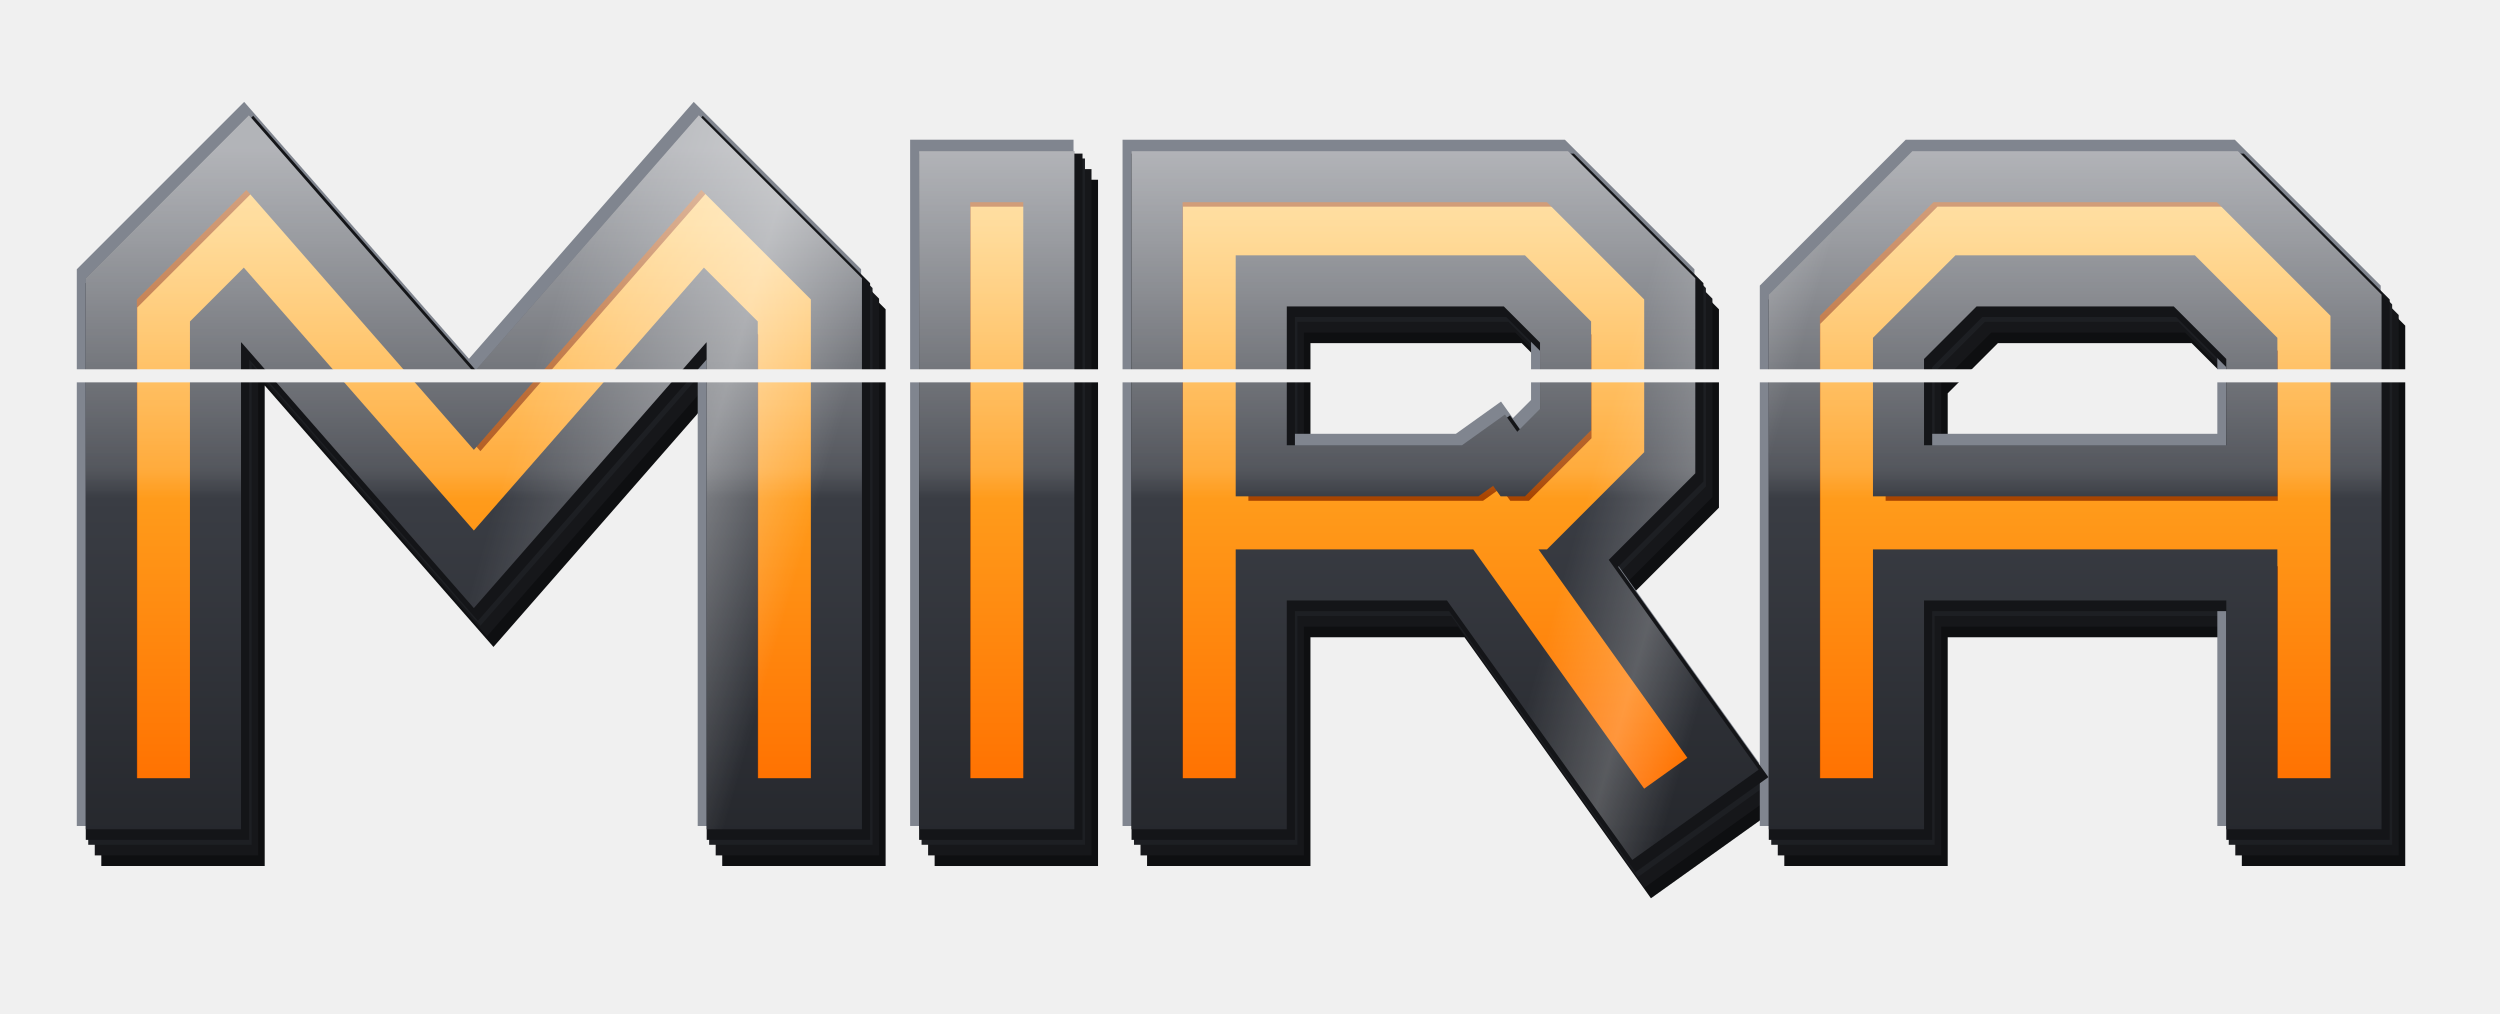
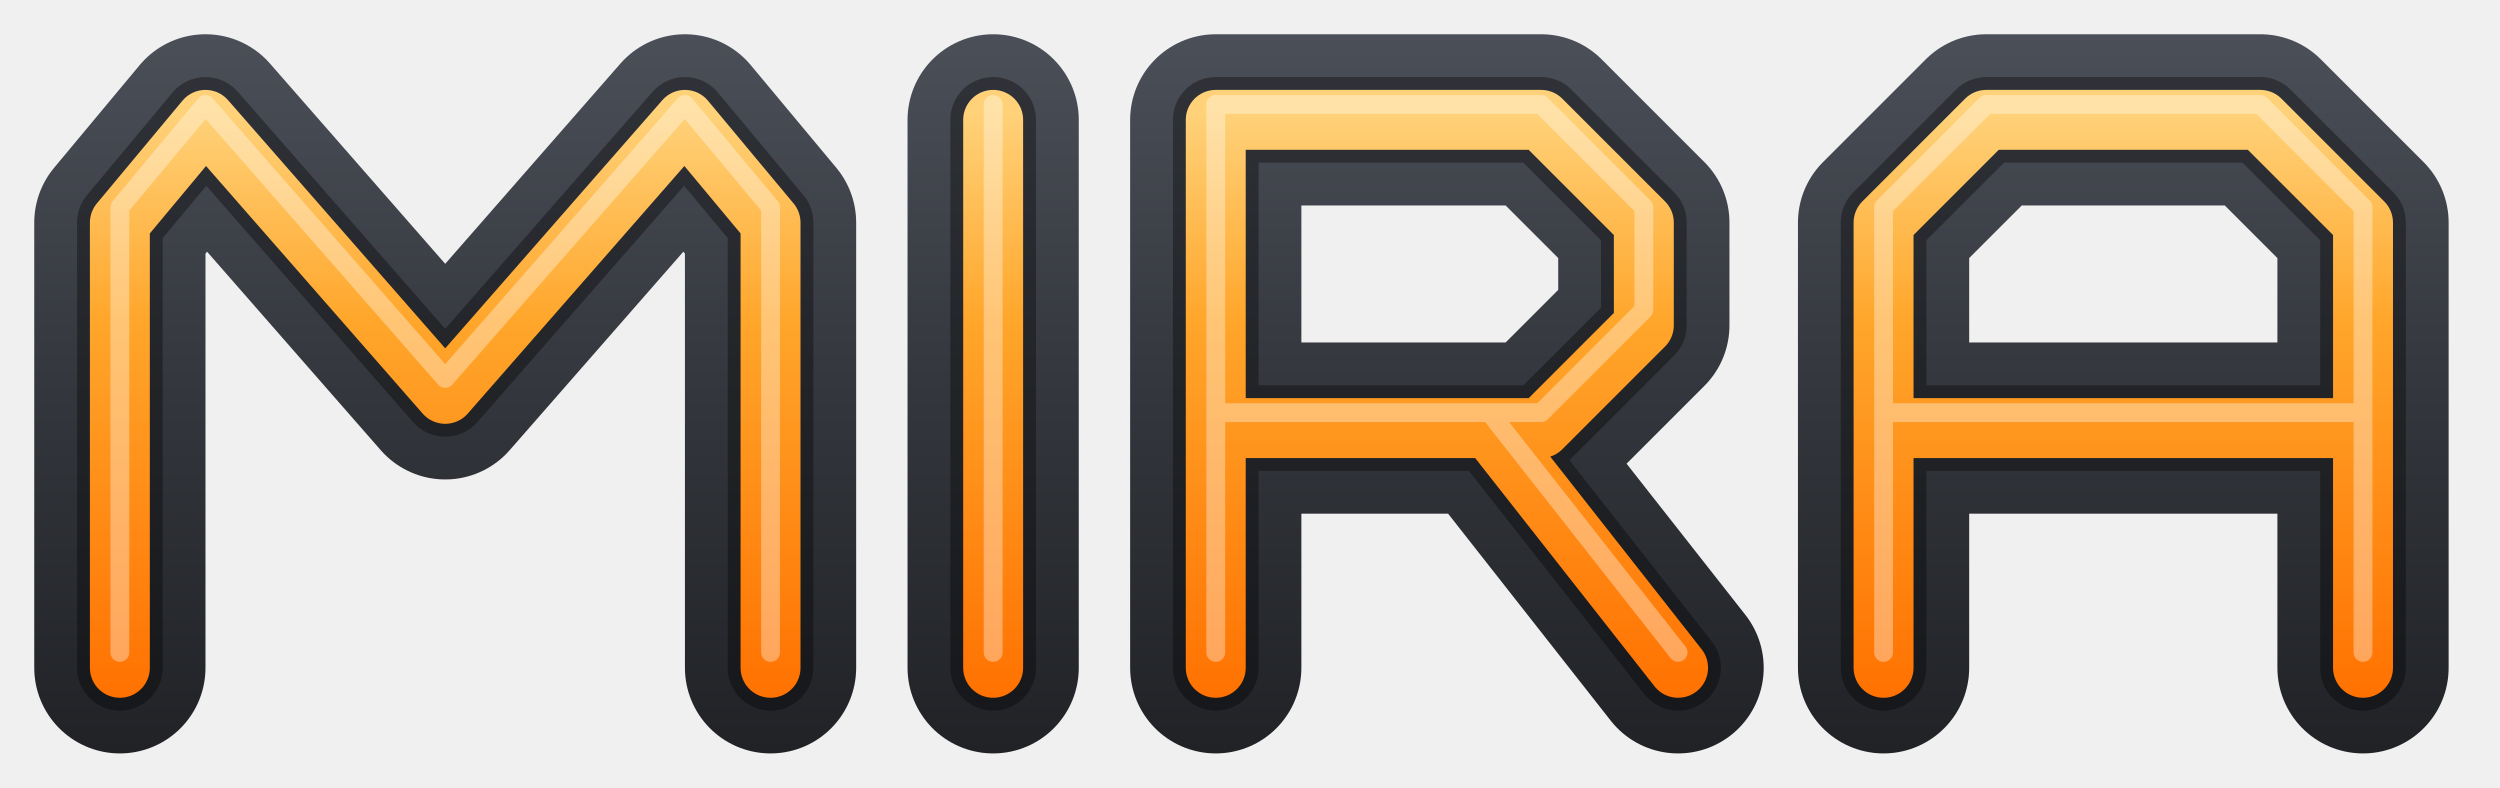
- <svg xmlns="http://www.w3.org/2000/svg" viewBox="2 0 306 124" role="img" aria-label="MIRA – Mail · Identity · Routing · Access">
+ <svg xmlns="http://www.w3.org/2000/svg" viewBox="8 14 292 92" role="img" aria-label="MIRA – Mail · Identity · Routing · Access">
  <defs>
-     <g id="b" fill="none" stroke-linecap="square" stroke-linejoin="miter" stroke-miterlimit="10">
-       <path d="M22 92V38L32 28L60 60L88 28L98 38V92" />
+     <g id="b" fill="none" stroke-linecap="round" stroke-linejoin="round">
+       <path d="M22 92V40L32 28L60 60L88 28L98 40V92" />
      <path d="M124 28V92" />
-       <path d="M150 92V28H190L200 38V54L190 64H150M184 64L204 92" />
+       <path d="M150 92V28H188L200 40V52L188 64H150M182 64L204 92" />
      <path d="M228 92V40L240 28H272L284 40V92M228 64H284" />
    </g>
-     <linearGradient id="rahmen" x1="0" y1="18" x2="0" y2="104" gradientUnits="userSpaceOnUse">
-       <stop offset="0" stop-color="#555962" />
-       <stop offset=".5" stop-color="#3a3d44" />
-       <stop offset="1" stop-color="#25272c" />
+     <linearGradient id="rahmen" x1="0" y1="18" x2="0" y2="102" gradientUnits="userSpaceOnUse">
+       <stop offset="0" stop-color="#4b4f58" />
+       <stop offset=".5" stop-color="#33363c" />
+       <stop offset="1" stop-color="#202226" />
    </linearGradient>
    <linearGradient id="seele" x1="0" y1="26" x2="0" y2="96" gradientUnits="userSpaceOnUse">
-       <stop offset="0" stop-color="#ffc04d" />
-       <stop offset=".5" stop-color="#ff9a1a" />
+       <stop offset="0" stop-color="#ffd27a" />
+       <stop offset=".35" stop-color="#ffa62b" />
      <stop offset="1" stop-color="#ff7000" />
    </linearGradient>
-     <linearGradient id="glanz" x1="0" y1="18" x2="0" y2="104" gradientUnits="userSpaceOnUse">
-       <stop offset="0" stop-color="#fff" stop-opacity=".55" />
-       <stop offset=".46" stop-color="#fff" stop-opacity=".12" />
-       <stop offset=".5" stop-color="#fff" stop-opacity="0" />
-       <stop offset="1" stop-color="#fff" stop-opacity="0" />
-     </linearGradient>
-     <linearGradient id="streif" x1="20" y1="20" x2="300" y2="100" gradientUnits="userSpaceOnUse">
-       <stop offset=".18" stop-color="#fff" stop-opacity="0" />
-       <stop offset=".26" stop-color="#fff" stop-opacity=".35" />
-       <stop offset=".31" stop-color="#fff" stop-opacity="0" />
-       <stop offset=".62" stop-color="#fff" stop-opacity="0" />
-       <stop offset=".66" stop-color="#fff" stop-opacity=".22" />
-       <stop offset=".69" stop-color="#fff" stop-opacity="0" />
-     </linearGradient>
-     <filter id="schein" x="-20%" y="-40%" width="140%" height="180%">
-       <feGaussianBlur stdDeviation="5" />
-     </filter>
-     <filter id="weich" x="-20%" y="-40%" width="140%" height="180%">
-       <feGaussianBlur stdDeviation="1.6" />
-     </filter>
-     <mask id="schnitt" maskUnits="userSpaceOnUse" x="0" y="0" width="320" height="150">
-       <rect x="0" y="0" width="320" height="150" fill="#fff" />
-       <rect x="0" y="45.2" width="320" height="1.6" fill="#000" />
-     </mask>
    <mask id="kern" maskUnits="userSpaceOnUse" x="0" y="0" width="320" height="150">
-       <use href="#b" stroke="#fff" stroke-width="6.5" />
+       <use href="#b" stroke="#fff" stroke-width="7" />
    </mask>
  </defs>
-   <g mask="url(#schnitt)">
-     <use href="#b" stroke="#0e0f11" stroke-width="20" transform="translate(2.4 4)" />
-     <use href="#b" stroke="#16171a" stroke-width="20" transform="translate(1.6 2.7)" />
-     <use href="#b" stroke="#1d1f23" stroke-width="20" transform="translate(.8 1.4)" />
-     <use href="#b" stroke="#80858f" stroke-width="20" transform="translate(-.6 -.9)" />
-     <use href="#b" stroke="#141518" stroke-width="20" transform="translate(.5 .8)" />
-     <use href="#b" stroke="url(#rahmen)" stroke-width="19" />
-     <g mask="url(#kern)">
-       <use href="#b" stroke="#a84400" stroke-width="8" />
-       <use href="#b" stroke="url(#seele)" stroke-width="8" transform="translate(.8 1.3)" />
-     </g>
-     <use href="#b" stroke="url(#glanz)" stroke-width="19" />
-     <use href="#b" stroke="url(#streif)" stroke-width="19" />
+   <use href="#b" stroke="url(#rahmen)" stroke-width="20" />
+   <use href="#b" stroke="#000" stroke-opacity=".35" stroke-width="10" />
+   <g mask="url(#kern)">
+     <use href="#b" stroke="#b54a00" stroke-width="9" />
+     <use href="#b" stroke="url(#seele)" stroke-width="9" transform="translate(0 .9)" />
+     <use href="#b" stroke="#fff" stroke-opacity=".35" stroke-width="2.2" transform="translate(0 -1.8)" />
  </g>
</svg>
